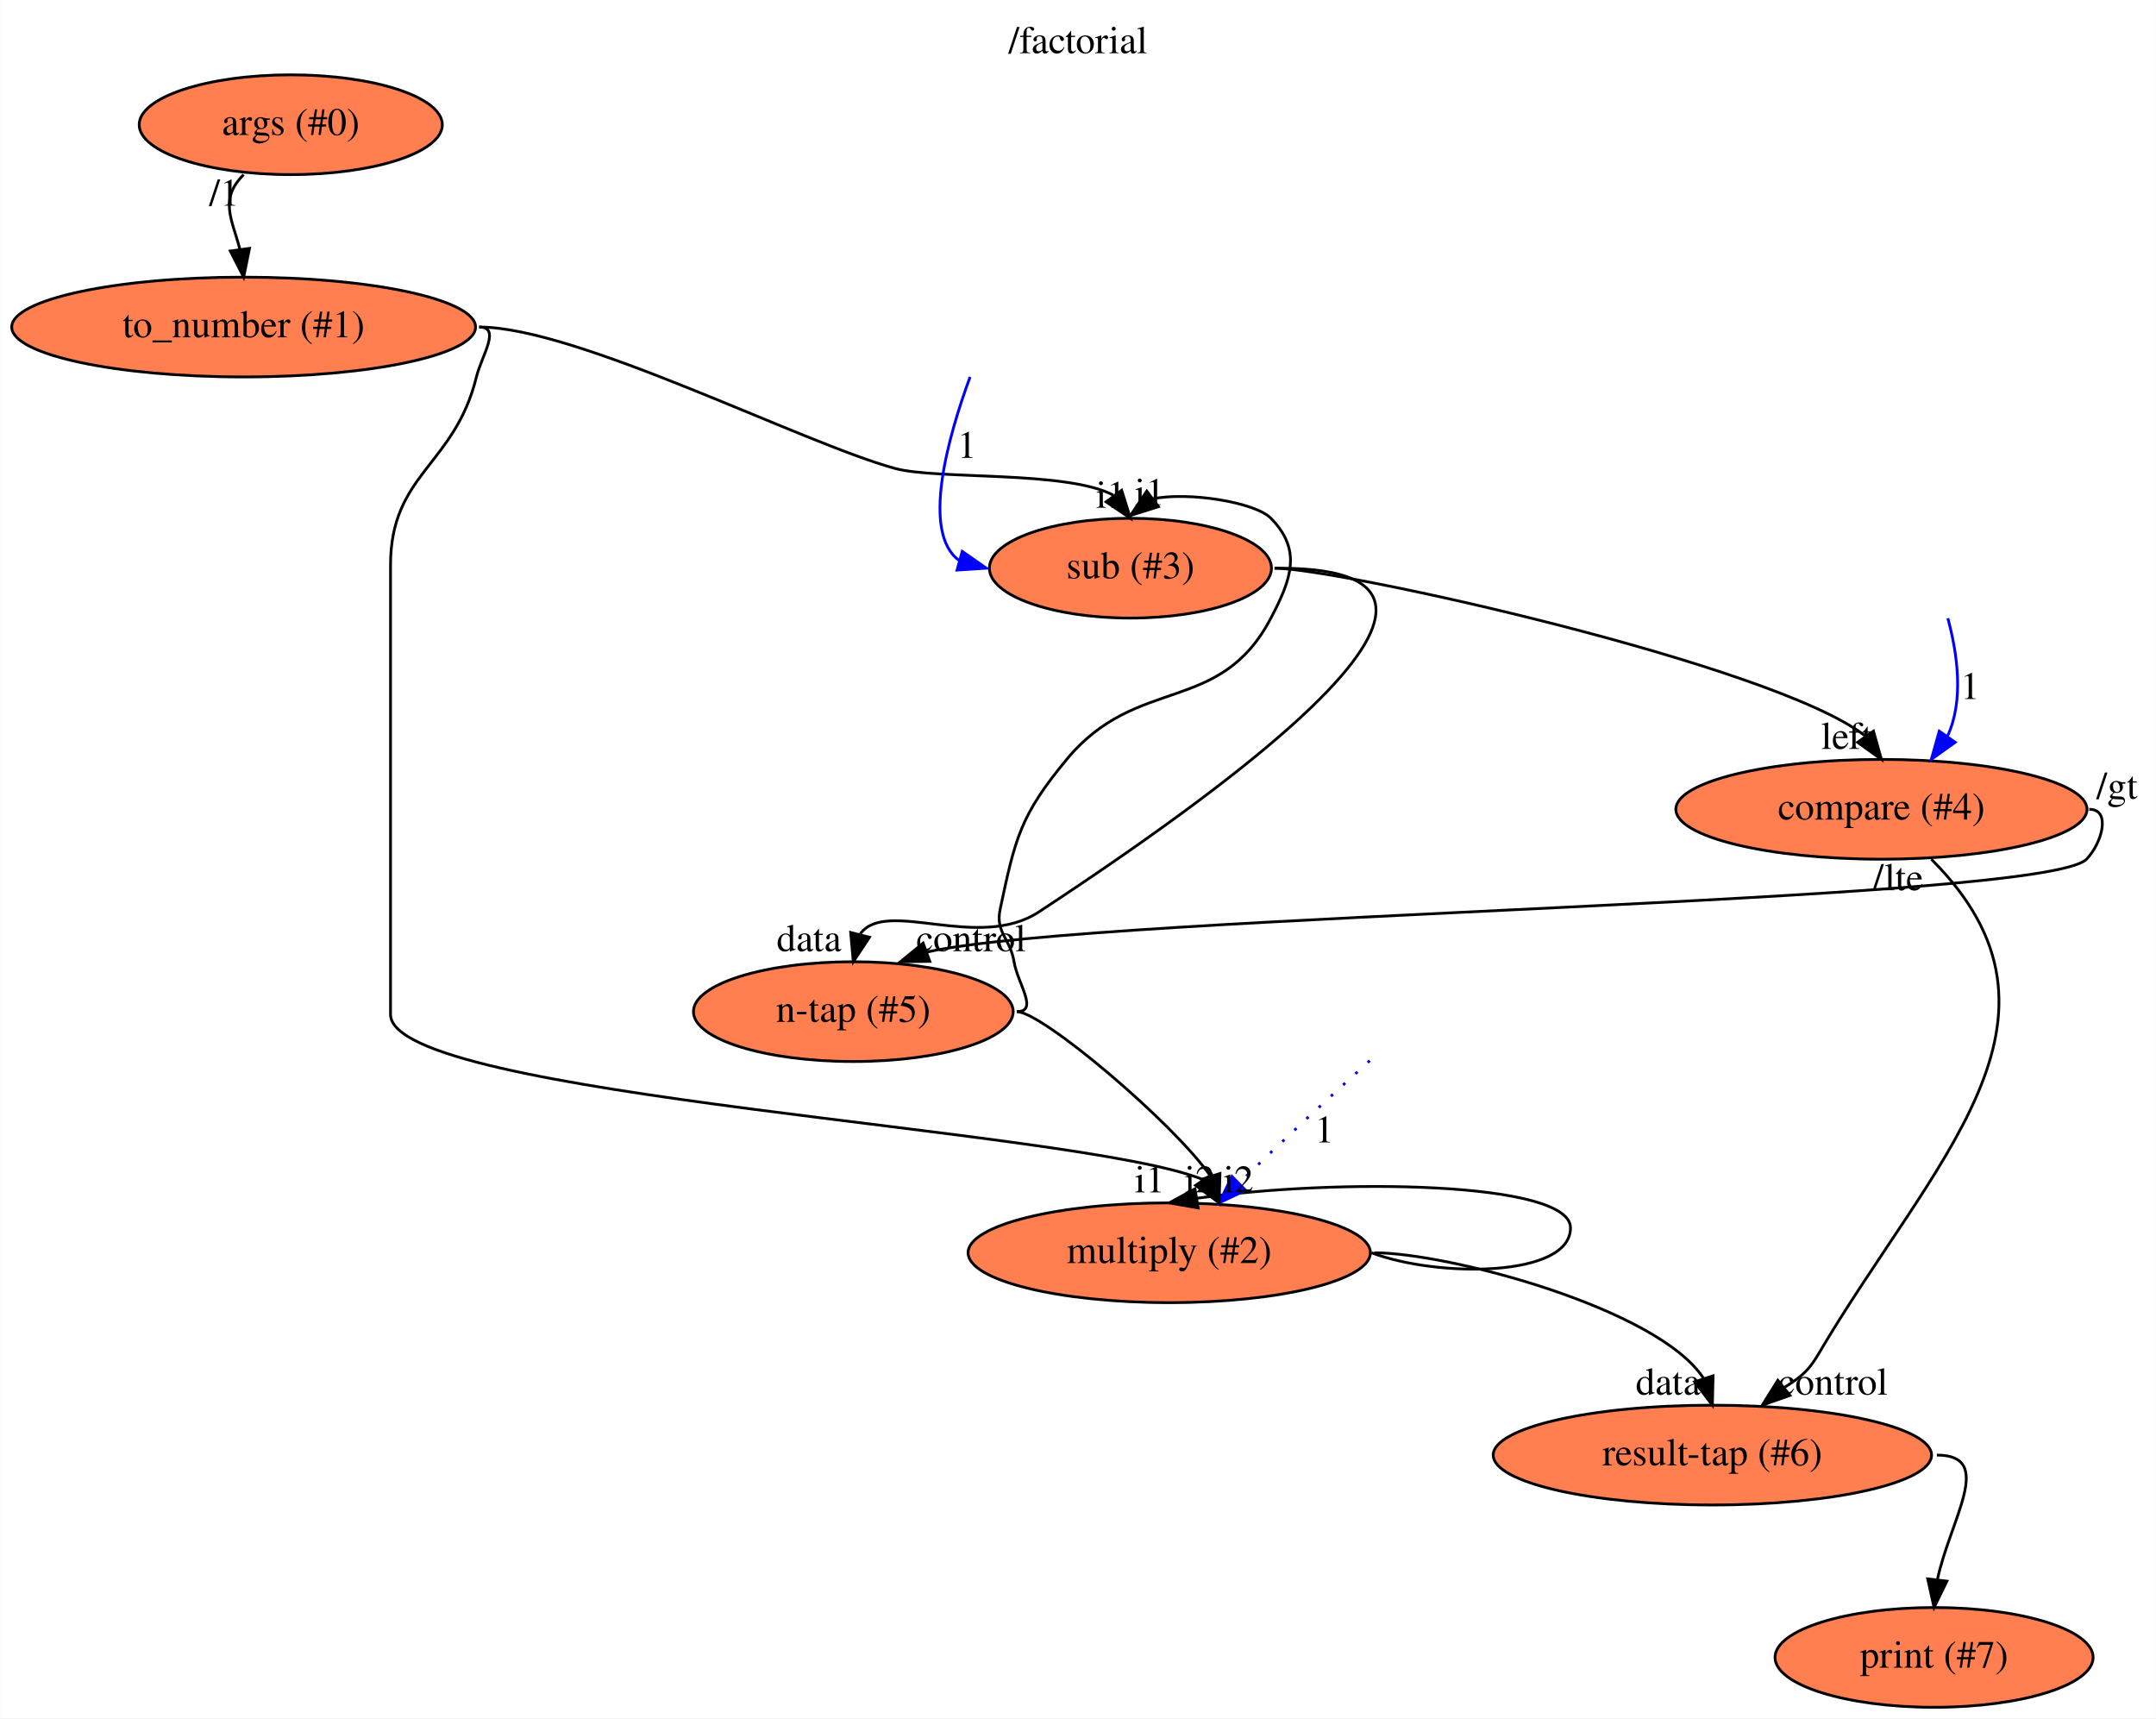
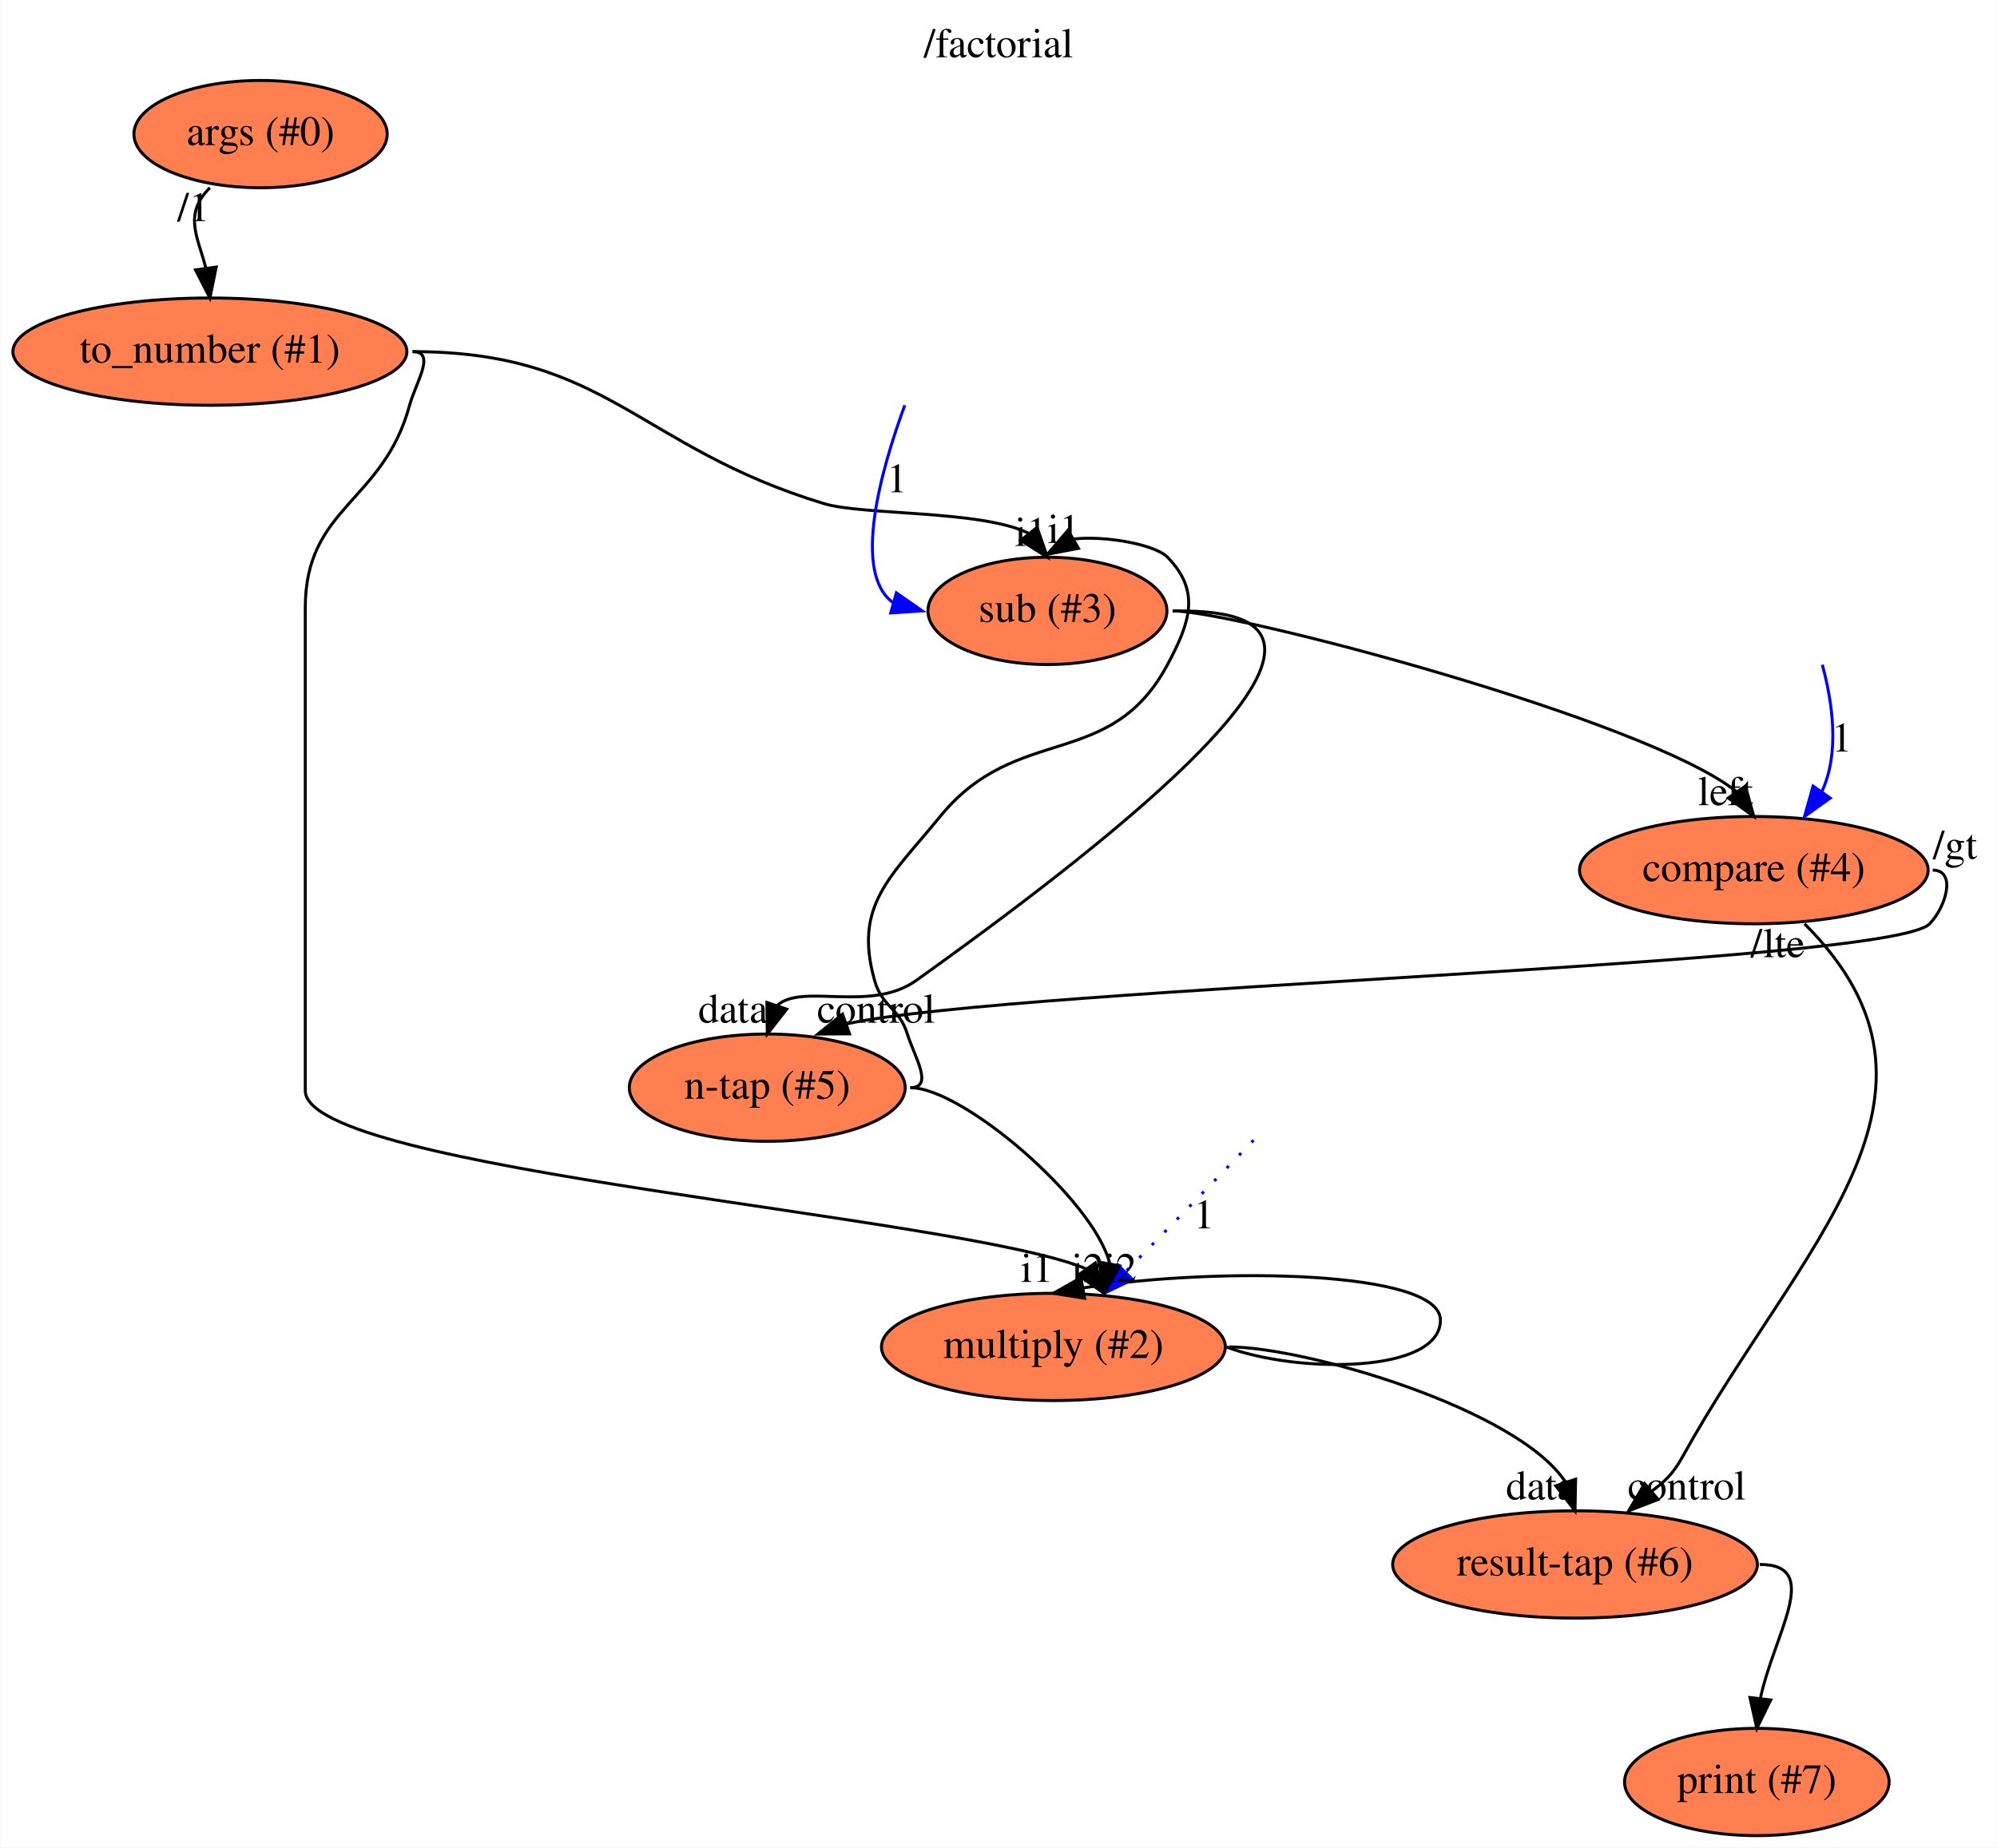
- <svg xmlns="http://www.w3.org/2000/svg" xmlns:xlink="http://www.w3.org/1999/xlink" width="778pt" height="620pt" viewBox="0.00 0.00 777.84 620.00">
+ <svg xmlns="http://www.w3.org/2000/svg" xmlns:xlink="http://www.w3.org/1999/xlink" width="670pt" height="620pt" viewBox="0.00 0.00 669.74 620.00">
  <g id="graph0" class="graph" transform="scale(1 1) rotate(0) translate(4 616)">
-     <polygon fill="white" stroke="transparent" points="-4,4 -4,-616 773.84,-616 773.84,4 -4,4" />
-     <text text-anchor="middle" x="384.92" y="-596.8" font-family="Times,serif" font-size="14.00">/factorial</text>
+     <polygon fill="white" stroke="transparent" points="-4,4 -4,-616 665.74,-616 665.74,4 -4,4" />
+     <text text-anchor="middle" x="330.87" y="-596.8" font-family="Times,serif" font-size="14.00">/factorial</text>
    <g id="node1" class="node">
      <g id="a_node1">
-         <a xlink:href="file:///home/andrew/workspace/flow/flowruntime/args/get.html" xlink:title="args (#0)">
-           <ellipse fill="coral" stroke="black" cx="100.84" cy="-571" rx="54.69" ry="18" />
-           <text text-anchor="middle" x="100.84" y="-567.3" font-family="Times,serif" font-size="14.00">args (#0)</text>
+         <a xlink:href="file:///Users/andrew/workspace/flow/flowruntime/args/get.html" xlink:title="args (#0)">
+           <ellipse fill="coral" stroke="black" cx="83.29" cy="-571" rx="42.49" ry="18" />
+           <text text-anchor="middle" x="83.29" y="-567.3" font-family="Times,serif" font-size="14.00">args (#0)</text>
        </a>
      </g>
    </g>
    <g id="node2" class="node">
      <g id="a_node2">
-         <a xlink:href="file:///home/andrew/workspace/flow/flowstdlib/fmt/to_number/to_number.html" xlink:title="to_number (#1)">
-           <ellipse fill="coral" stroke="black" cx="83.84" cy="-498" rx="83.69" ry="18" />
-           <text text-anchor="middle" x="83.84" y="-494.3" font-family="Times,serif" font-size="14.00">to_number (#1)</text>
+         <a xlink:href="file:///Users/andrew/workspace/flow/flowstdlib/fmt/to_number/to_number.html" xlink:title="to_number (#1)">
+           <ellipse fill="coral" stroke="black" cx="66.29" cy="-498" rx="66.09" ry="18" />
+           <text text-anchor="middle" x="66.29" y="-494.3" font-family="Times,serif" font-size="14.00">to_number (#1)</text>
        </a>
      </g>
    </g>
    <g id="edge1" class="edge">
-       <path fill="none" stroke="black" d="M83.84,-553C74.85,-544.01 79.77,-536.63 82.46,-526.14" />
-       <polygon fill="black" stroke="black" points="85.96,-526.38 83.84,-516 79.02,-525.43 85.96,-526.38" />
-       <text text-anchor="middle" x="76.84" y="-541.8" font-family="Times,serif" font-size="14.00">/1</text>
+       <path fill="none" stroke="black" d="M66.29,-553C57.3,-544.01 62.22,-536.63 64.91,-526.14" />
+       <polygon fill="black" stroke="black" points="68.41,-526.38 66.29,-516 61.47,-525.43 68.41,-526.38" />
+       <text text-anchor="middle" x="60.79" y="-541.8" font-family="Times,serif" font-size="14.00">/1</text>
    </g>
    <g id="node3" class="node">
      <g id="a_node3">
-         <a xlink:href="file:///home/andrew/workspace/flow/flowstdlib/math/multiply/multiply.html" xlink:title="multiply (#2)">
-           <ellipse fill="coral" stroke="black" cx="417.84" cy="-164" rx="72.59" ry="18" />
-           <text text-anchor="middle" x="417.84" y="-160.3" font-family="Times,serif" font-size="14.00">multiply (#2)</text>
+         <a xlink:href="file:///Users/andrew/workspace/flow/flowstdlib/math/multiply/multiply.html" xlink:title="multiply (#2)">
+           <ellipse fill="coral" stroke="black" cx="349.29" cy="-164" rx="57.69" ry="18" />
+           <text text-anchor="middle" x="349.29" y="-160.3" font-family="Times,serif" font-size="14.00">multiply (#2)</text>
        </a>
      </g>
    </g>
    <g id="edge2" class="edge">
-       <path fill="none" stroke="black" d="M168.84,-498C176.85,-498 169.76,-487.78 167.84,-480 159.9,-447.75 136.84,-445.21 136.84,-412 136.84,-412 136.84,-412 136.84,-250 136.84,-220.12 385.32,-208.88 430.21,-190.32" />
-       <polygon fill="black" stroke="black" points="433.14,-192.24 435.84,-182 427.34,-188.32 433.14,-192.24" />
-       <text text-anchor="middle" x="428.84" y="-185.8" font-family="Times,serif" font-size="14.00">i2</text>
+       <path fill="none" stroke="black" d="M134.29,-498C142.31,-498 135.4,-487.73 133.29,-480 124.38,-447.2 98.29,-445.99 98.29,-412 98.29,-412 98.29,-412 98.29,-250 98.29,-223.24 318.14,-207.99 360.46,-190.14" />
+       <polygon fill="black" stroke="black" points="363.31,-192.17 366.29,-182 357.62,-188.09 363.31,-192.17" />
+       <text text-anchor="middle" x="360.79" y="-185.8" font-family="Times,serif" font-size="14.00">i2</text>
    </g>
    <g id="node4" class="node">
      <g id="a_node4">
-         <a xlink:href="file:///home/andrew/workspace/flow/flowstdlib/math/subtract/subtract.html" xlink:title="sub (#3)">
-           <ellipse fill="coral" stroke="black" cx="403.84" cy="-411" rx="50.89" ry="18" />
-           <text text-anchor="middle" x="403.84" y="-407.3" font-family="Times,serif" font-size="14.00">sub (#3)</text>
+         <a xlink:href="file:///Users/andrew/workspace/flow/flowstdlib/math/subtract/subtract.html" xlink:title="sub (#3)">
+           <ellipse fill="coral" stroke="black" cx="347.29" cy="-411" rx="40.09" ry="18" />
+           <text text-anchor="middle" x="347.29" y="-407.3" font-family="Times,serif" font-size="14.00">sub (#3)</text>
        </a>
      </g>
    </g>
    <g id="edge3" class="edge">
-       <path fill="none" stroke="black" d="M168.84,-498C204.05,-498 284.89,-456.33 318.84,-447 333.97,-442.84 380.63,-446.3 397.59,-437.39" />
-       <polygon fill="black" stroke="black" points="400.68,-439.11 403.84,-429 395.06,-434.93 400.68,-439.11" />
-       <text text-anchor="middle" x="396.84" y="-432.8" font-family="Times,serif" font-size="14.00">i1</text>
+       <path fill="none" stroke="black" d="M134.29,-498C199.68,-498 209.73,-466 272.29,-447 285.36,-443.03 325.23,-444.84 340.89,-437.07" />
+       <polygon fill="black" stroke="black" points="343.81,-439.01 347.29,-429 338.33,-434.65 343.81,-439.01" />
+       <text text-anchor="middle" x="341.79" y="-432.8" font-family="Times,serif" font-size="14.00">i1</text>
    </g>
    <g id="edge5" class="edge">
-       <path fill="none" stroke="black" d="M490.84,-164C514.64,-155 562.64,-155 562.64,-173 562.64,-189.84 478.15,-190.93 427.74,-183.63" />
-       <polygon fill="black" stroke="black" points="428.28,-180.17 417.84,-182 427.14,-187.07 428.28,-180.17" />
-       <text text-anchor="middle" x="410.84" y="-185.8" font-family="Times,serif" font-size="14.00">i1</text>
+       <path fill="none" stroke="black" d="M407.29,-164C431.14,-155 479.14,-155 479.14,-173 479.14,-189.7 404.63,-190.91 359.31,-183.81" />
+       <polygon fill="black" stroke="black" points="359.76,-180.33 349.29,-182 358.51,-187.22 359.76,-180.33" />
+       <text text-anchor="middle" x="343.79" y="-185.8" font-family="Times,serif" font-size="14.00">i1</text>
    </g>
    <g id="node6" class="node">
      <g id="a_node6">
-         <a xlink:href="file:///home/andrew/workspace/flow/flowstdlib/control/tap/tap.html" xlink:title="result-tap (#6)">
-           <ellipse fill="coral" stroke="black" cx="613.84" cy="-91" rx="79.09" ry="18" />
-           <text text-anchor="middle" x="613.84" y="-87.3" font-family="Times,serif" font-size="14.00">result-tap (#6)</text>
+         <a xlink:href="file:///Users/andrew/workspace/flow/flowstdlib/control/tap/tap.html" xlink:title="result-tap (#6)">
+           <ellipse fill="coral" stroke="black" cx="524.29" cy="-91" rx="61.19" ry="18" />
+           <text text-anchor="middle" x="524.29" y="-87.3" font-family="Times,serif" font-size="14.00">result-tap (#6)</text>
        </a>
      </g>
    </g>
    <g id="edge6" class="edge">
-       <path fill="none" stroke="black" d="M491.84,-164C518.33,-164 594.41,-143.96 610.73,-118.57" />
-       <polygon fill="black" stroke="black" points="614.08,-119.59 613.84,-109 607.42,-117.43 614.08,-119.59" />
-       <text text-anchor="middle" x="597.84" y="-112.8" font-family="Times,serif" font-size="14.00">data</text>
+       <path fill="none" stroke="black" d="M408.29,-164C433.59,-164 505.23,-143.19 521.14,-118.58" />
+       <polygon fill="black" stroke="black" points="524.49,-119.59 524.29,-109 517.84,-117.4 524.49,-119.59" />
+       <text text-anchor="middle" x="512.79" y="-112.8" font-family="Times,serif" font-size="14.00">data</text>
    </g>
    <g id="node8" class="node">
      <g id="a_node8">
-         <a xlink:href="file:///home/andrew/workspace/flow/flowstdlib/control/tap/tap.html" xlink:title="n-tap (#5)">
-           <ellipse fill="coral" stroke="black" cx="303.84" cy="-251" rx="57.69" ry="18" />
-           <text text-anchor="middle" x="303.84" y="-247.3" font-family="Times,serif" font-size="14.00">n-tap (#5)</text>
+         <a xlink:href="file:///Users/andrew/workspace/flow/flowstdlib/control/tap/tap.html" xlink:title="n-tap (#5)">
+           <ellipse fill="coral" stroke="black" cx="253.29" cy="-251" rx="46.29" ry="18" />
+           <text text-anchor="middle" x="253.29" y="-247.3" font-family="Times,serif" font-size="14.00">n-tap (#5)</text>
        </a>
      </g>
    </g>
    <g id="edge8" class="edge">
-       <path fill="none" stroke="black" d="M455.84,-411C483.04,-411 554.41,-407.68 370.84,-287 348.9,-272.58 315.74,-292.02 306.38,-279.08" />
-       <polygon fill="black" stroke="black" points="309.68,-277.84 303.84,-269 302.89,-279.55 309.68,-277.84" />
-       <text text-anchor="middle" x="287.84" y="-272.8" font-family="Times,serif" font-size="14.00">data</text>
+       <path fill="none" stroke="black" d="M389.29,-411C414.7,-411 474,-408.93 303.29,-287 287.83,-275.95 264.88,-286.32 256.5,-278.49" />
+       <polygon fill="black" stroke="black" points="259.81,-277.35 253.29,-269 253.18,-279.59 259.81,-277.35" />
+       <text text-anchor="middle" x="241.79" y="-272.8" font-family="Times,serif" font-size="14.00">data</text>
    </g>
    <g id="node9" class="node">
      <g id="a_node9">
-         <a xlink:href="file:///home/andrew/workspace/flow/flowstdlib/math/compare/compare.html" xlink:title="compare (#4)">
-           <ellipse fill="coral" stroke="black" cx="674.84" cy="-324" rx="74.19" ry="18" />
-           <text text-anchor="middle" x="674.84" y="-320.3" font-family="Times,serif" font-size="14.00">compare (#4)</text>
+         <a xlink:href="file:///Users/andrew/workspace/flow/flowstdlib/math/compare/compare.html" xlink:title="compare (#4)">
+           <ellipse fill="coral" stroke="black" cx="584.29" cy="-324" rx="58.49" ry="18" />
+           <text text-anchor="middle" x="584.29" y="-320.3" font-family="Times,serif" font-size="14.00">compare (#4)</text>
        </a>
      </g>
    </g>
    <g id="edge9" class="edge">
-       <path fill="none" stroke="black" d="M455.84,-411C478.66,-411 635.9,-376.2 668.81,-350.6" />
-       <polygon fill="black" stroke="black" points="671.97,-352.2 674.84,-342 666.23,-348.18 671.97,-352.2" />
-       <text text-anchor="middle" x="662.34" y="-345.8" font-family="Times,serif" font-size="14.00">left</text>
+       <path fill="none" stroke="black" d="M389.29,-411C409.76,-411 548.45,-374.5 578.54,-350.28" />
+       <polygon fill="black" stroke="black" points="581.46,-352.21 584.29,-342 575.71,-348.21 581.46,-352.21" />
+       <text text-anchor="middle" x="574.79" y="-345.8" font-family="Times,serif" font-size="14.00">left</text>
    </g>
    <g id="edge4" class="edge">
-       <path fill="none" stroke="blue" stroke-dasharray="1,5" d="M490.2,-233.31C477.23,-221.55 459.42,-205.14 443.17,-189.25" />
-       <polygon fill="blue" stroke="blue" points="445.41,-186.54 435.84,-182 440.49,-191.52 445.41,-186.54" />
-       <text text-anchor="middle" x="473.84" y="-203.8" font-family="Times,serif" font-size="14.00">1</text>
+       <path fill="none" stroke="blue" stroke-dasharray="1,5" d="M416.43,-233.38C405.01,-221.47 388.99,-204.89 373.71,-189.46" />
+       <polygon fill="blue" stroke="blue" points="375.83,-186.62 366.29,-182 370.87,-191.56 375.83,-186.62" />
+       <text text-anchor="middle" x="399.79" y="-203.8" font-family="Times,serif" font-size="14.00">1</text>
    </g>
    <g id="node11" class="node">
      <g id="a_node11">
-         <a xlink:href="file:///home/andrew/workspace/flow/flowruntime/stdio/stdout.html" xlink:title="print (#7)">
-           <ellipse fill="coral" stroke="black" cx="693.84" cy="-18" rx="57.39" ry="18" />
-           <text text-anchor="middle" x="693.84" y="-14.3" font-family="Times,serif" font-size="14.00">print (#7)</text>
+         <a xlink:href="file:///Users/andrew/workspace/flow/flowruntime/stdio/stdout.html" xlink:title="print (#7)">
+           <ellipse fill="coral" stroke="black" cx="585.29" cy="-18" rx="44.39" ry="18" />
+           <text text-anchor="middle" x="585.29" y="-14.3" font-family="Times,serif" font-size="14.00">print (#7)</text>
        </a>
      </g>
    </g>
    <g id="edge15" class="edge">
-       <path fill="none" stroke="black" d="M694.84,-91C716.04,-91 699.72,-68.02 695.01,-45.98" />
-       <polygon fill="black" stroke="black" points="698.48,-45.52 693.84,-36 691.53,-46.34 698.48,-45.52" />
+       <path fill="none" stroke="black" d="M586.29,-91C607.5,-91 591.17,-68.02 586.46,-45.98" />
+       <polygon fill="black" stroke="black" points="589.94,-45.52 585.29,-36 582.98,-46.34 589.94,-45.52" />
    </g>
    <g id="edge7" class="edge">
-       <path fill="none" stroke="blue" d="M345.98,-480.01C338.14,-458.67 328.09,-423.63 342.15,-413.7" />
-       <polygon fill="blue" stroke="blue" points="343.15,-417.05 351.84,-411 341.27,-410.31 343.15,-417.05" />
-       <text text-anchor="middle" x="344.84" y="-450.8" font-family="Times,serif" font-size="14.00">1</text>
+       <path fill="none" stroke="blue" d="M299.43,-480.01C291.59,-458.67 281.54,-423.63 295.6,-413.7" />
+       <polygon fill="blue" stroke="blue" points="296.6,-417.05 305.29,-411 294.72,-410.31 296.6,-417.05" />
+       <text text-anchor="middle" x="296.79" y="-450.8" font-family="Times,serif" font-size="14.00">1</text>
    </g>
    <g id="edge13" class="edge">
-       <path fill="none" stroke="black" d="M362.84,-251C371.87,-251 419.19,-211.05 432.8,-191.58" />
-       <polygon fill="black" stroke="black" points="436.15,-192.59 435.84,-182 429.48,-190.47 436.15,-192.59" />
-       <text text-anchor="middle" x="442.84" y="-185.8" font-family="Times,serif" font-size="14.00">i2</text>
+       <path fill="none" stroke="black" d="M301.29,-251C318.9,-251 362.9,-213.19 368.16,-192.09" />
+       <polygon fill="black" stroke="black" points="371.56,-191.19 366.29,-182 364.68,-192.47 371.56,-191.19" />
+       <text text-anchor="middle" x="371.79" y="-185.8" font-family="Times,serif" font-size="14.00">i2</text>
    </g>
    <g id="edge14" class="edge">
-       <path fill="none" stroke="black" d="M362.84,-251C370.85,-251 363.14,-261.09 361.84,-269 360.42,-277.62 355.03,-279.46 356.84,-288 362.29,-313.69 364.09,-321.77 380.84,-342 406.25,-372.67 436.05,-357.72 454.54,-393 461.97,-407.17 465.74,-417.58 454.54,-429 448.81,-434.85 424.64,-438.67 411.86,-436.01" />
-       <polygon fill="black" stroke="black" points="413.94,-433.2 403.84,-430 409.74,-438.8 413.94,-433.2" />
-       <text text-anchor="middle" x="410.84" y="-433.8" font-family="Times,serif" font-size="14.00">i1</text>
+       <path fill="none" stroke="black" d="M301.29,-251C309.31,-251 302.68,-261.35 300.29,-269 297.51,-277.95 291.83,-277.97 289.29,-287 282.16,-312.34 294.65,-321.6 311.29,-342 337.07,-373.61 368.37,-357.03 387.59,-393 395.13,-407.11 398.76,-417.55 387.59,-429 383.39,-433.31 366.64,-436.32 356.11,-435.12" />
+       <polygon fill="black" stroke="black" points="357.7,-432 347.29,-430 354.18,-438.05 357.7,-432" />
+       <text text-anchor="middle" x="352.79" y="-433.8" font-family="Times,serif" font-size="14.00">i1</text>
    </g>
    <g id="edge12" class="edge">
-       <path fill="none" stroke="black" d="M692.84,-306C750.55,-248.29 693.21,-197.35 651.84,-127 647.86,-120.23 644.14,-118.24 639.65,-115.28" />
-       <polygon fill="black" stroke="black" points="641.83,-112.54 631.84,-109 637.45,-117.99 641.83,-112.54" />
-       <text text-anchor="middle" x="657.34" y="-112.8" font-family="Times,serif" font-size="14.00">control</text>
-       <text text-anchor="middle" x="680.84" y="-294.8" font-family="Times,serif" font-size="14.00">/lte</text>
+       <path fill="none" stroke="black" d="M601.29,-306C659.01,-248.29 599.8,-198.42 560.29,-127 556.87,-120.81 553.82,-118.45 550.06,-115.6" />
+       <polygon fill="black" stroke="black" points="552.18,-112.81 542.29,-109 547.65,-118.14 552.18,-112.81" />
+       <text text-anchor="middle" x="561.79" y="-112.8" font-family="Times,serif" font-size="14.00">control</text>
+       <text text-anchor="middle" x="592.29" y="-294.8" font-family="Times,serif" font-size="14.00">/lte</text>
    </g>
    <g id="edge11" class="edge">
-       <path fill="none" stroke="black" d="M749.84,-324C757.85,-324 754.42,-311.75 748.84,-306 733.46,-290.14 394.2,-286.4 330.53,-272.54" />
-       <polygon fill="black" stroke="black" points="331.44,-269.14 320.84,-269 329.03,-275.72 331.44,-269.14" />
-       <text text-anchor="middle" x="346.34" y="-272.8" font-family="Times,serif" font-size="14.00">control</text>
-       <text text-anchor="middle" x="759.84" y="-327.8" font-family="Times,serif" font-size="14.00">/gt</text>
+       <path fill="none" stroke="black" d="M644.29,-324C652.31,-324 648.84,-311.79 643.29,-306 630.05,-292.16 337.98,-284.93 279.83,-272.4" />
+       <polygon fill="black" stroke="black" points="280.89,-269.06 270.29,-269 278.54,-275.66 280.89,-269.06" />
+       <text text-anchor="middle" x="289.79" y="-272.8" font-family="Times,serif" font-size="14.00">control</text>
+       <text text-anchor="middle" x="651.79" y="-327.8" font-family="Times,serif" font-size="14.00">/gt</text>
    </g>
    <g id="edge10" class="edge">
-       <path fill="none" stroke="blue" d="M698.8,-392.94C702.23,-380.33 704.75,-363.18 698.59,-350.21" />
-       <polygon fill="blue" stroke="blue" points="701.45,-348.18 692.84,-342 695.71,-352.2 701.45,-348.18" />
-       <text text-anchor="middle" x="706.84" y="-363.8" font-family="Times,serif" font-size="14.00">1</text>
+       <path fill="none" stroke="blue" d="M607.26,-392.94C610.68,-380.33 613.2,-363.18 607.04,-350.21" />
+       <polygon fill="blue" stroke="blue" points="609.9,-348.18 601.29,-342 604.16,-352.2 609.9,-348.18" />
+       <text text-anchor="middle" x="613.79" y="-363.8" font-family="Times,serif" font-size="14.00">1</text>
    </g>
  </g>
</svg>
